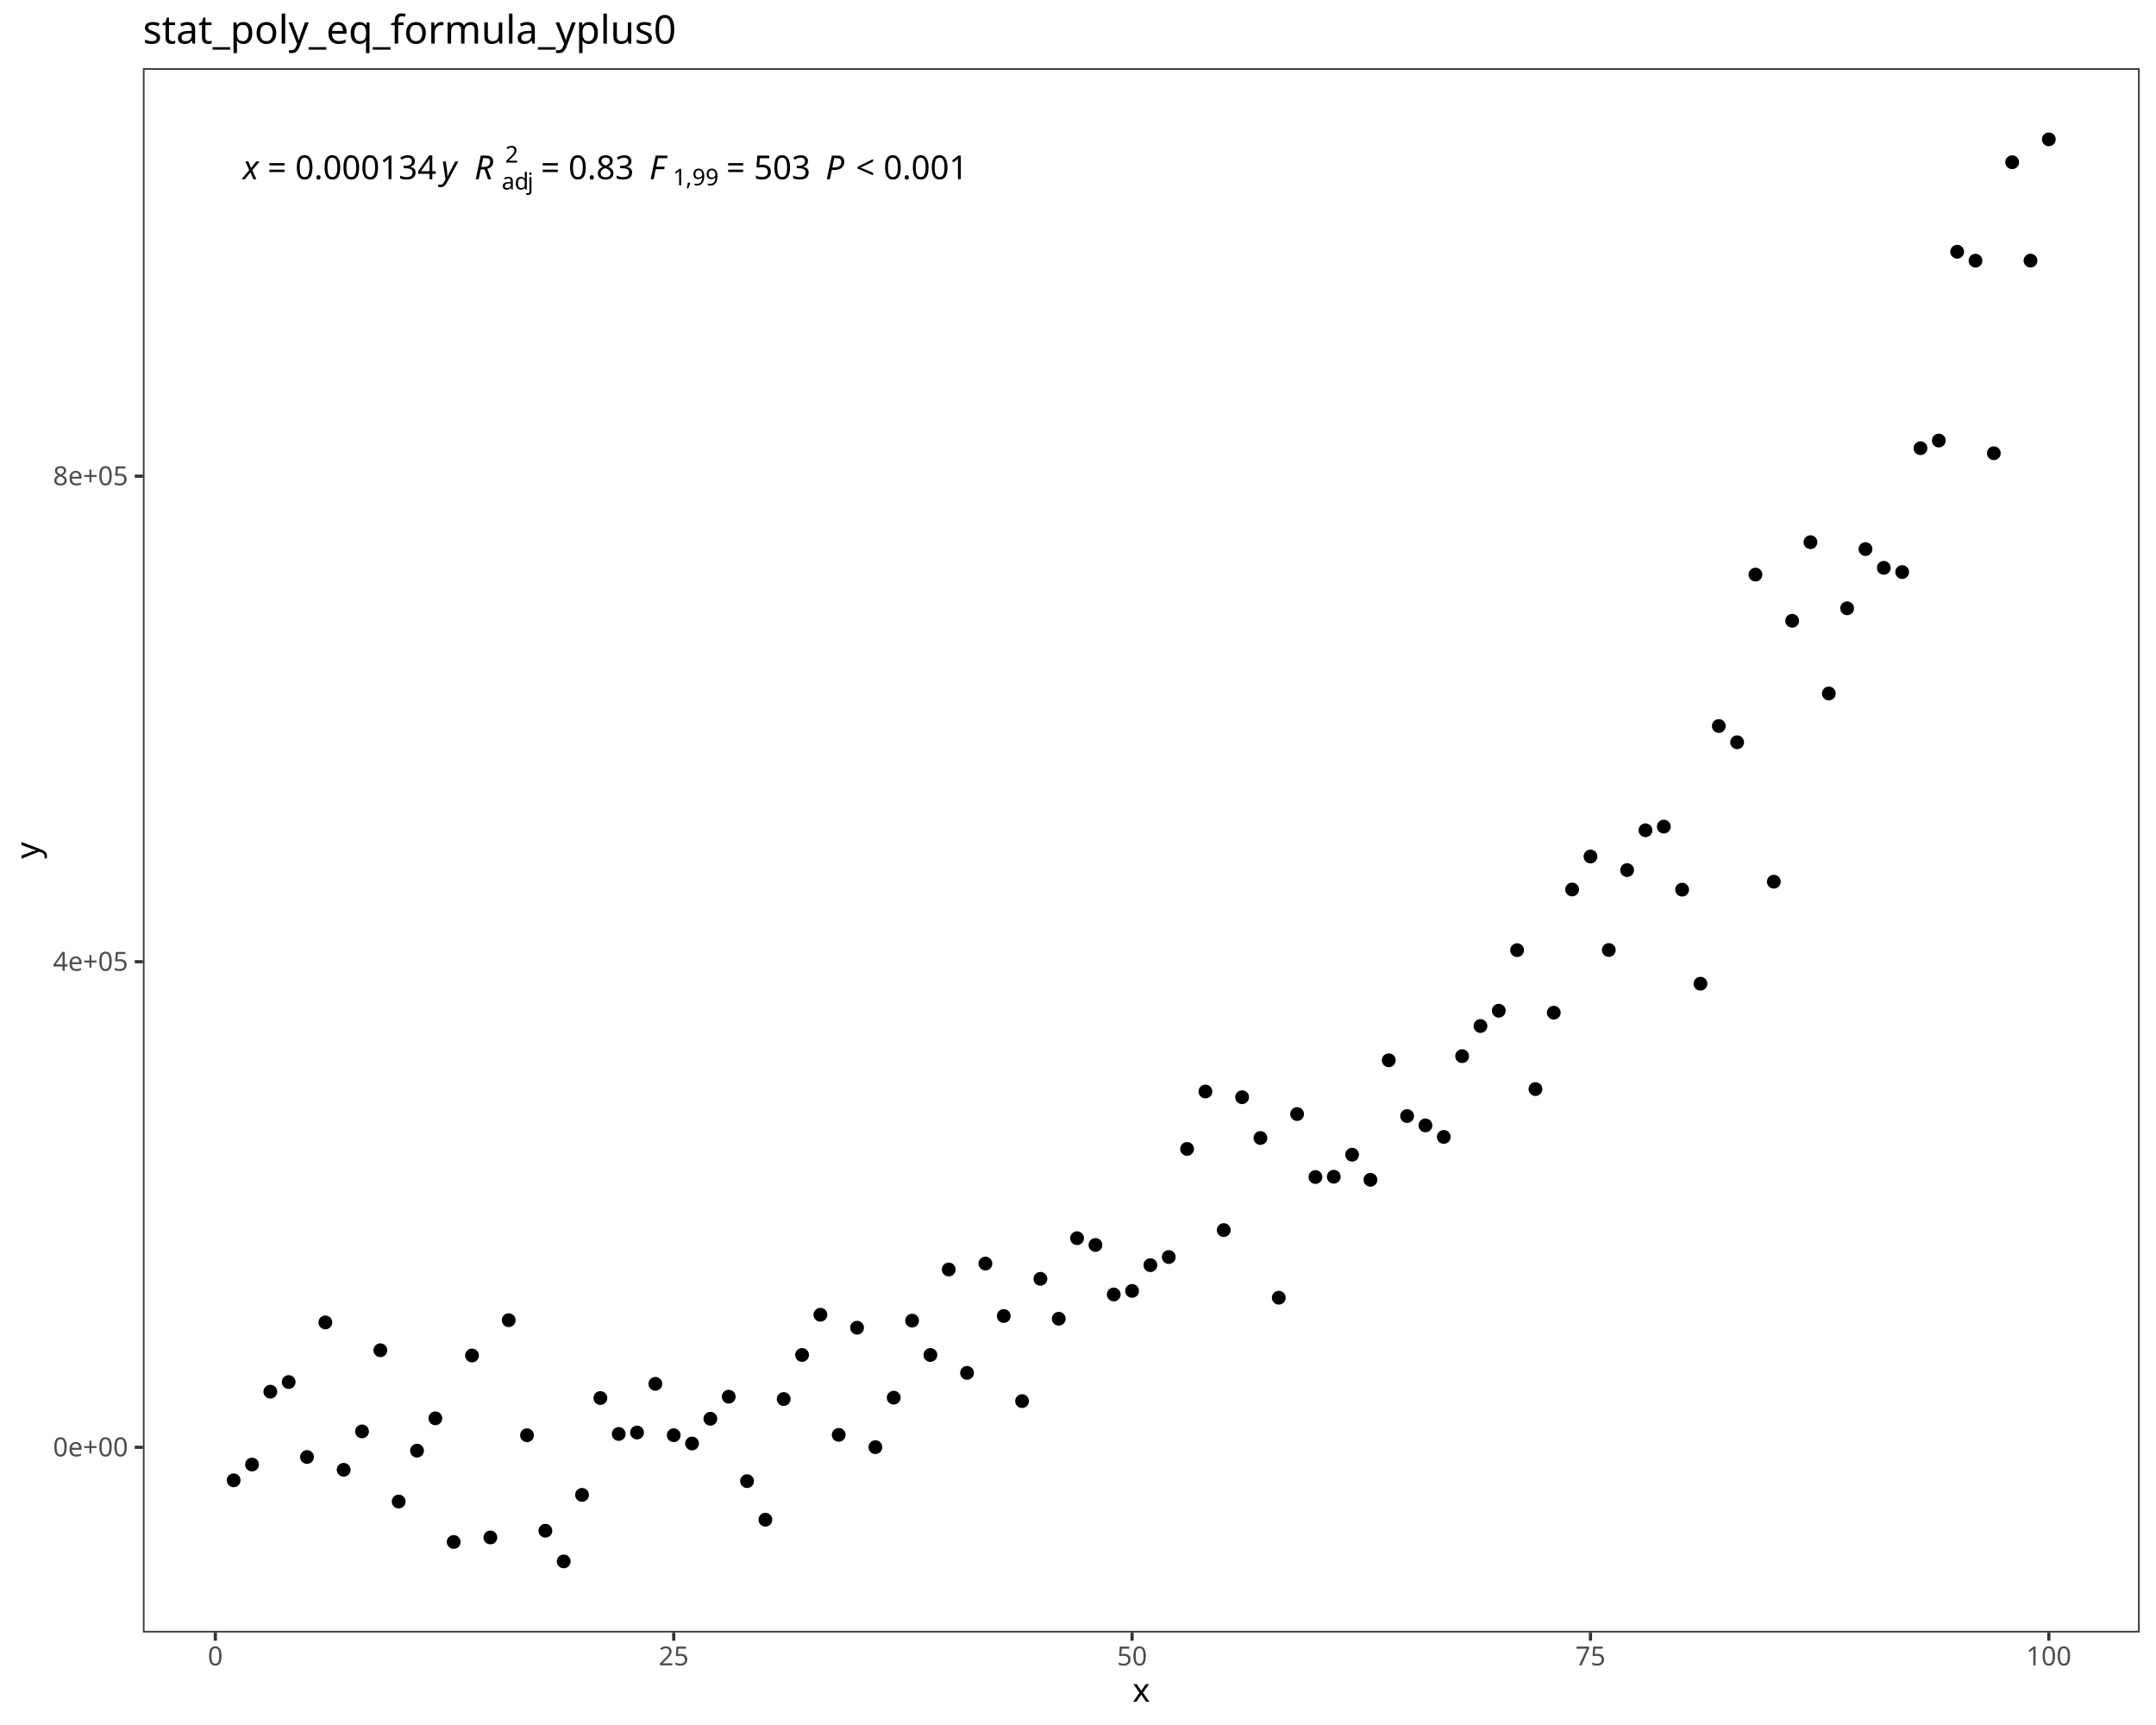
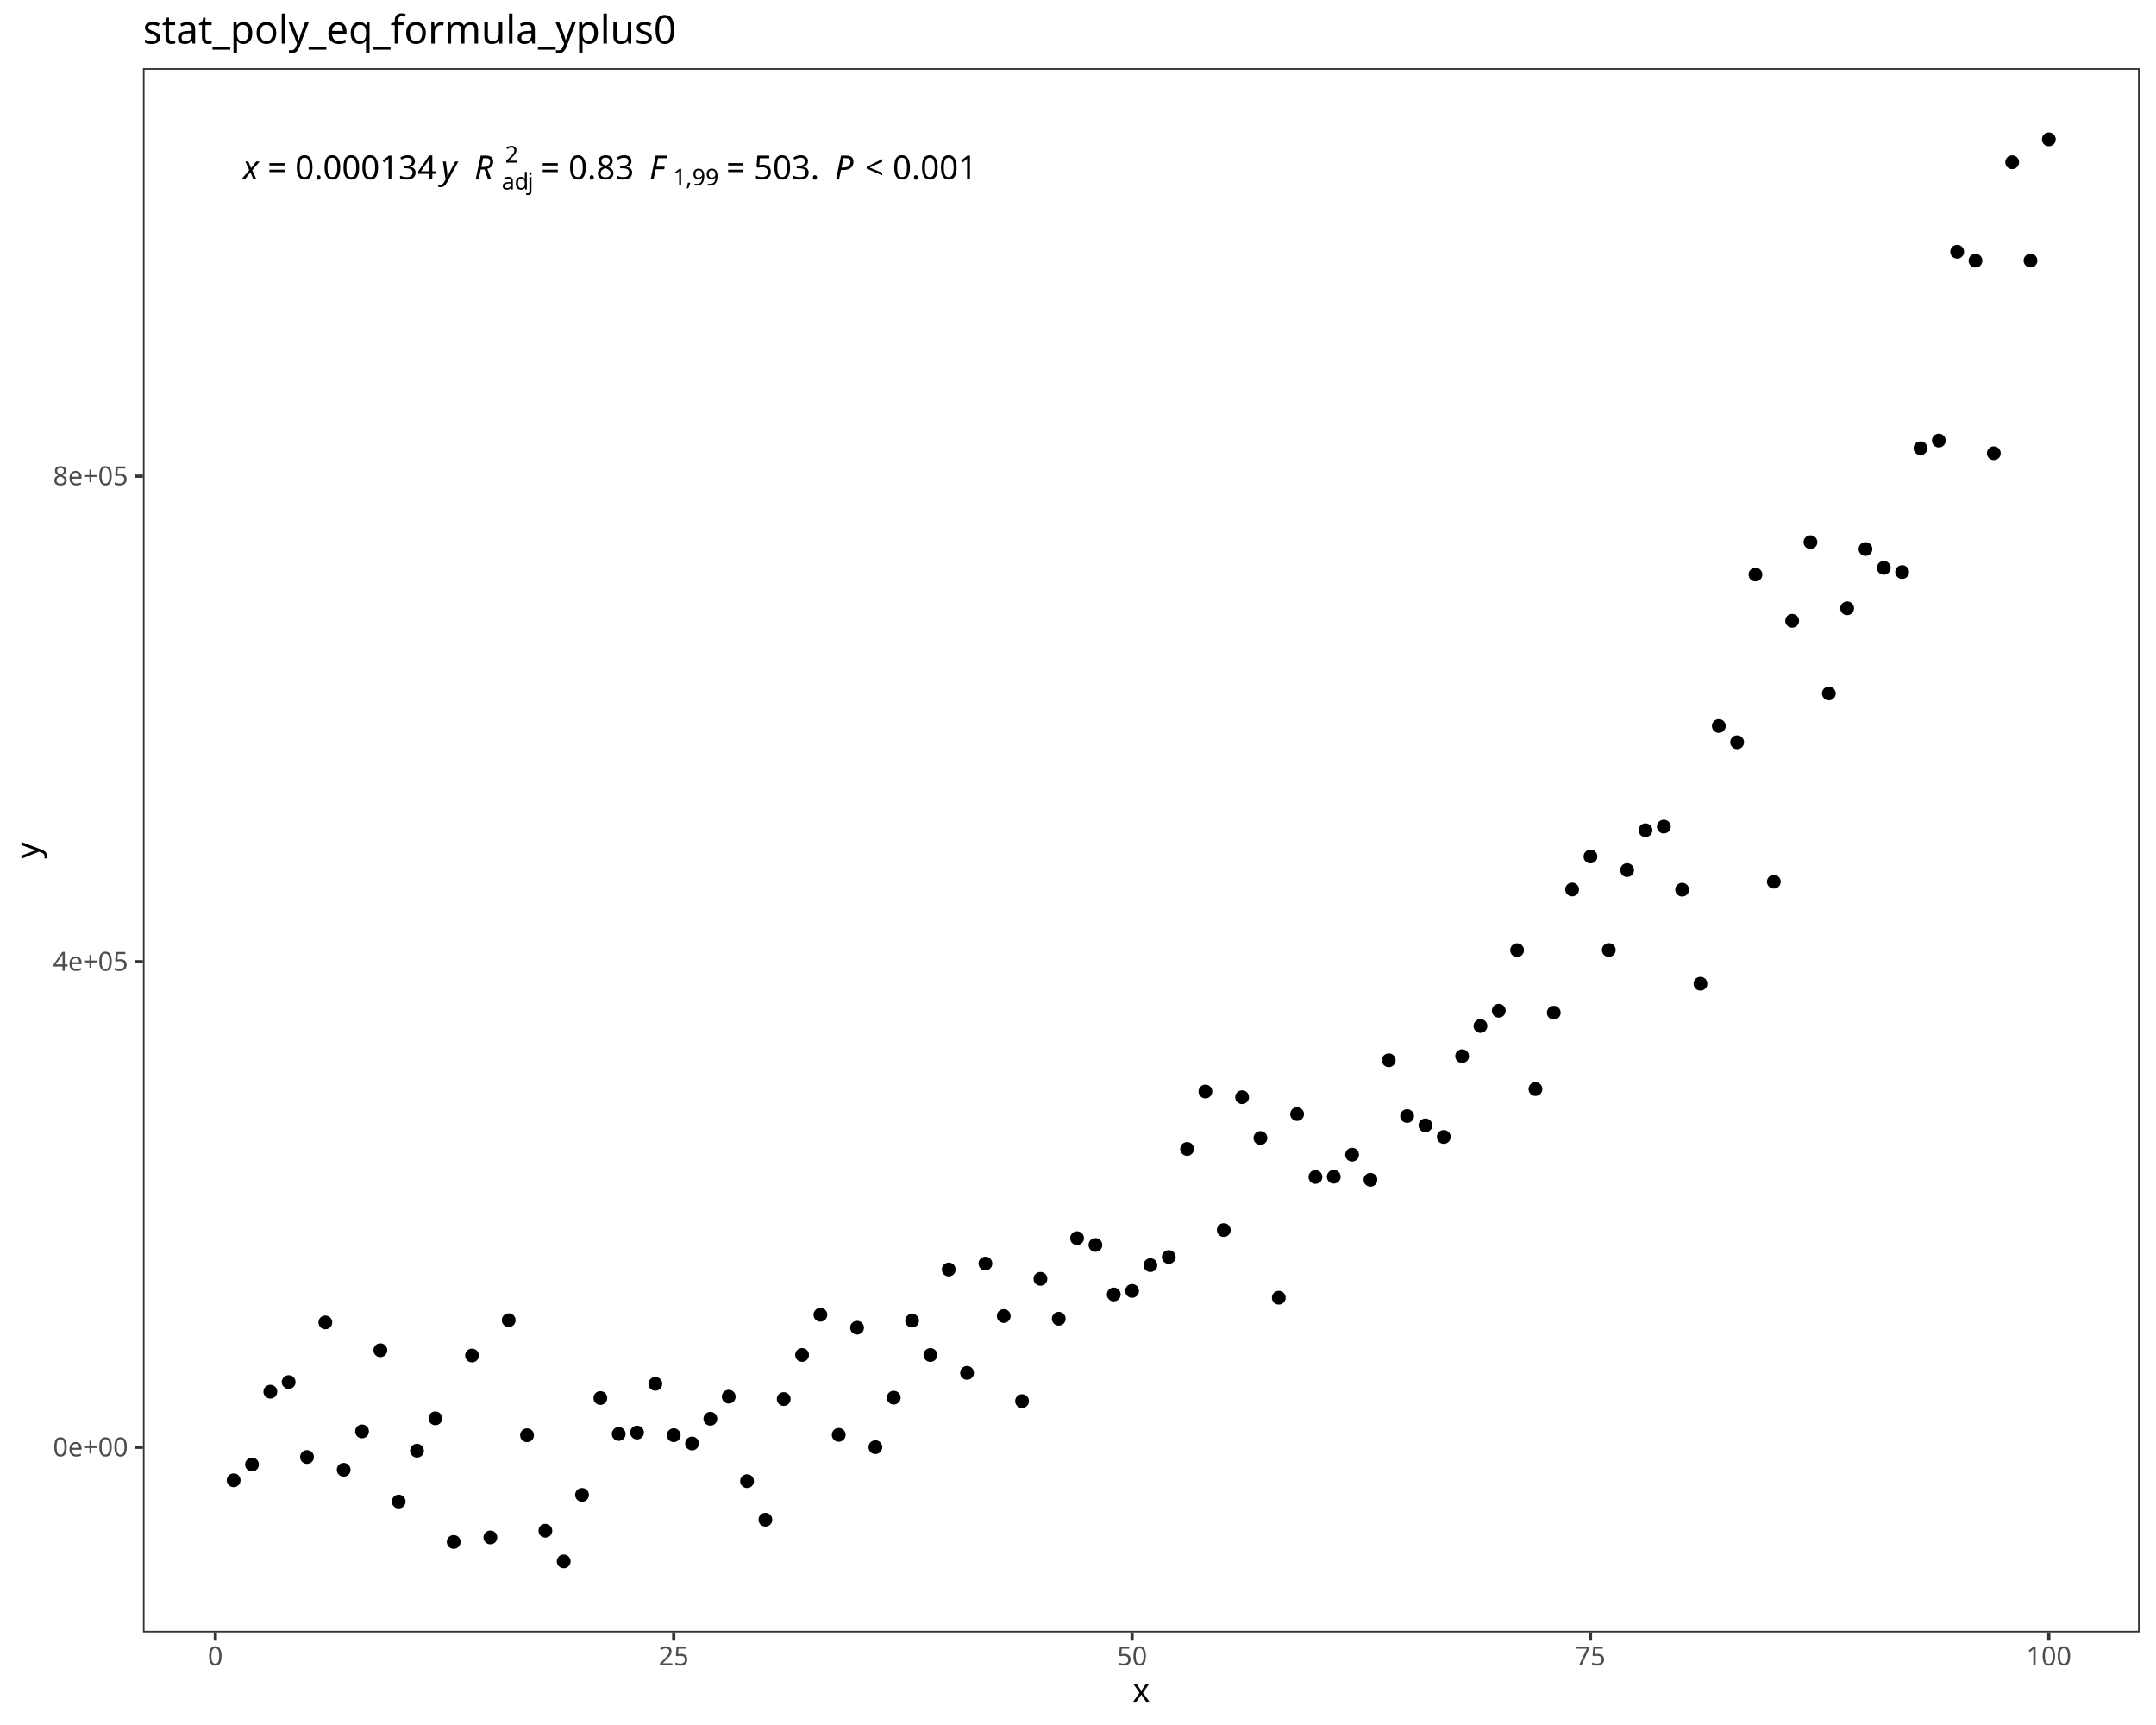
<svg xmlns="http://www.w3.org/2000/svg" class="svglite" data-engine-version="2.0" width="720.00pt" height="576.00pt" viewBox="0 0 720.00 576.00">
  <defs>
    <style type="text/css">
    .svglite line, .svglite polyline, .svglite polygon, .svglite path, .svglite rect, .svglite circle {
      fill: none;
      stroke: #000000;
      stroke-linecap: round;
      stroke-linejoin: round;
      stroke-miterlimit: 10.00;
    }
  </style>
  </defs>
  <rect width="100%" height="100%" style="stroke: none; fill: #FFFFFF;" />
  <defs>
    <clipPath id="cpMC4wMHw3MjAuMDB8MC4wMHw1NzYuMDA=">
      <rect x="0.00" y="0.00" width="720.00" height="576.00" />
    </clipPath>
  </defs>
  <g clip-path="url(#cpMC4wMHw3MjAuMDB8MC4wMHw1NzYuMDA=)">
    <rect x="0.00" y="0.00" width="720.00" height="576.00" style="stroke-width: 1.07; stroke: #FFFFFF; fill: #FFFFFF;" />
  </g>
  <defs>
    <clipPath id="cpNDcuNzN8NzE0LjUyfDIyLjc4fDU0NS4xMQ==">
      <rect x="47.73" y="22.78" width="666.80" height="522.33" />
    </clipPath>
  </defs>
  <g clip-path="url(#cpNDcuNzN8NzE0LjUyfDIyLjc4fDU0NS4xMQ==)">
    <rect x="47.73" y="22.78" width="666.80" height="522.33" style="stroke-width: 1.07; stroke: none; fill: #FFFFFF;" />
    <circle cx="78.03" cy="494.29" r="1.95" style="stroke-width: 0.71; fill: #000000;" />
    <circle cx="84.16" cy="489.03" r="1.95" style="stroke-width: 0.71; fill: #000000;" />
    <circle cx="90.28" cy="464.70" r="1.95" style="stroke-width: 0.71; fill: #000000;" />
    <circle cx="96.40" cy="461.48" r="1.95" style="stroke-width: 0.71; fill: #000000;" />
    <circle cx="102.53" cy="486.51" r="1.95" style="stroke-width: 0.71; fill: #000000;" />
    <circle cx="108.65" cy="441.57" r="1.95" style="stroke-width: 0.71; fill: #000000;" />
    <circle cx="114.77" cy="490.78" r="1.95" style="stroke-width: 0.71; fill: #000000;" />
    <circle cx="120.90" cy="477.96" r="1.95" style="stroke-width: 0.71; fill: #000000;" />
    <circle cx="127.02" cy="450.86" r="1.95" style="stroke-width: 0.71; fill: #000000;" />
    <circle cx="133.14" cy="501.38" r="1.95" style="stroke-width: 0.71; fill: #000000;" />
    <circle cx="139.26" cy="484.40" r="1.95" style="stroke-width: 0.71; fill: #000000;" />
    <circle cx="145.39" cy="473.60" r="1.95" style="stroke-width: 0.71; fill: #000000;" />
    <circle cx="151.51" cy="514.88" r="1.95" style="stroke-width: 0.71; fill: #000000;" />
    <circle cx="157.63" cy="452.62" r="1.95" style="stroke-width: 0.71; fill: #000000;" />
    <circle cx="163.76" cy="513.37" r="1.95" style="stroke-width: 0.71; fill: #000000;" />
    <circle cx="169.88" cy="440.83" r="1.95" style="stroke-width: 0.71; fill: #000000;" />
    <circle cx="176.00" cy="479.25" r="1.95" style="stroke-width: 0.71; fill: #000000;" />
    <circle cx="182.13" cy="511.13" r="1.95" style="stroke-width: 0.71; fill: #000000;" />
    <circle cx="188.25" cy="521.37" r="1.95" style="stroke-width: 0.71; fill: #000000;" />
    <circle cx="194.37" cy="499.16" r="1.95" style="stroke-width: 0.71; fill: #000000;" />
    <circle cx="200.49" cy="466.82" r="1.95" style="stroke-width: 0.71; fill: #000000;" />
    <circle cx="206.62" cy="478.82" r="1.95" style="stroke-width: 0.71; fill: #000000;" />
    <circle cx="212.74" cy="478.34" r="1.95" style="stroke-width: 0.71; fill: #000000;" />
    <circle cx="218.86" cy="462.08" r="1.95" style="stroke-width: 0.71; fill: #000000;" />
    <circle cx="224.99" cy="479.23" r="1.95" style="stroke-width: 0.71; fill: #000000;" />
    <circle cx="231.11" cy="482.00" r="1.95" style="stroke-width: 0.71; fill: #000000;" />
    <circle cx="237.23" cy="473.74" r="1.95" style="stroke-width: 0.71; fill: #000000;" />
    <circle cx="243.36" cy="466.37" r="1.95" style="stroke-width: 0.71; fill: #000000;" />
    <circle cx="249.48" cy="494.57" r="1.95" style="stroke-width: 0.71; fill: #000000;" />
    <circle cx="255.60" cy="507.45" r="1.95" style="stroke-width: 0.71; fill: #000000;" />
    <circle cx="261.72" cy="467.16" r="1.95" style="stroke-width: 0.71; fill: #000000;" />
    <circle cx="267.85" cy="452.44" r="1.95" style="stroke-width: 0.71; fill: #000000;" />
    <circle cx="273.97" cy="439.01" r="1.95" style="stroke-width: 0.71; fill: #000000;" />
    <circle cx="280.09" cy="479.12" r="1.95" style="stroke-width: 0.71; fill: #000000;" />
    <circle cx="286.22" cy="443.34" r="1.95" style="stroke-width: 0.71; fill: #000000;" />
    <circle cx="292.34" cy="483.23" r="1.95" style="stroke-width: 0.71; fill: #000000;" />
    <circle cx="298.46" cy="466.70" r="1.95" style="stroke-width: 0.71; fill: #000000;" />
    <circle cx="304.59" cy="440.98" r="1.95" style="stroke-width: 0.71; fill: #000000;" />
    <circle cx="310.71" cy="452.45" r="1.95" style="stroke-width: 0.71; fill: #000000;" />
    <circle cx="316.83" cy="423.90" r="1.95" style="stroke-width: 0.71; fill: #000000;" />
    <circle cx="322.95" cy="458.42" r="1.95" style="stroke-width: 0.71; fill: #000000;" />
    <circle cx="329.08" cy="421.92" r="1.95" style="stroke-width: 0.71; fill: #000000;" />
    <circle cx="335.20" cy="439.43" r="1.95" style="stroke-width: 0.71; fill: #000000;" />
    <circle cx="341.32" cy="467.85" r="1.95" style="stroke-width: 0.71; fill: #000000;" />
    <circle cx="347.45" cy="427.02" r="1.95" style="stroke-width: 0.71; fill: #000000;" />
    <circle cx="353.57" cy="440.34" r="1.95" style="stroke-width: 0.71; fill: #000000;" />
    <circle cx="359.69" cy="413.45" r="1.95" style="stroke-width: 0.71; fill: #000000;" />
    <circle cx="365.82" cy="415.71" r="1.95" style="stroke-width: 0.71; fill: #000000;" />
    <circle cx="371.94" cy="432.24" r="1.95" style="stroke-width: 0.71; fill: #000000;" />
    <circle cx="378.06" cy="431.05" r="1.95" style="stroke-width: 0.71; fill: #000000;" />
    <circle cx="384.18" cy="422.45" r="1.95" style="stroke-width: 0.71; fill: #000000;" />
    <circle cx="390.31" cy="419.73" r="1.95" style="stroke-width: 0.71; fill: #000000;" />
    <circle cx="396.43" cy="383.64" r="1.95" style="stroke-width: 0.71; fill: #000000;" />
    <circle cx="402.55" cy="364.47" r="1.95" style="stroke-width: 0.71; fill: #000000;" />
    <circle cx="408.68" cy="410.74" r="1.95" style="stroke-width: 0.71; fill: #000000;" />
    <circle cx="414.80" cy="366.37" r="1.95" style="stroke-width: 0.71; fill: #000000;" />
    <circle cx="420.92" cy="380.00" r="1.95" style="stroke-width: 0.71; fill: #000000;" />
    <circle cx="427.05" cy="433.32" r="1.95" style="stroke-width: 0.71; fill: #000000;" />
    <circle cx="433.17" cy="372.00" r="1.95" style="stroke-width: 0.71; fill: #000000;" />
    <circle cx="439.29" cy="393.02" r="1.95" style="stroke-width: 0.71; fill: #000000;" />
    <circle cx="445.41" cy="392.93" r="1.95" style="stroke-width: 0.71; fill: #000000;" />
    <circle cx="451.54" cy="385.57" r="1.95" style="stroke-width: 0.71; fill: #000000;" />
    <circle cx="457.66" cy="393.95" r="1.95" style="stroke-width: 0.71; fill: #000000;" />
    <circle cx="463.78" cy="354.04" r="1.95" style="stroke-width: 0.71; fill: #000000;" />
    <circle cx="469.91" cy="372.66" r="1.95" style="stroke-width: 0.71; fill: #000000;" />
    <circle cx="476.03" cy="375.78" r="1.95" style="stroke-width: 0.71; fill: #000000;" />
    <circle cx="482.15" cy="379.64" r="1.95" style="stroke-width: 0.71; fill: #000000;" />
    <circle cx="488.28" cy="352.66" r="1.95" style="stroke-width: 0.71; fill: #000000;" />
    <circle cx="494.40" cy="342.60" r="1.95" style="stroke-width: 0.71; fill: #000000;" />
    <circle cx="500.52" cy="337.49" r="1.95" style="stroke-width: 0.71; fill: #000000;" />
    <circle cx="506.64" cy="317.27" r="1.95" style="stroke-width: 0.71; fill: #000000;" />
    <circle cx="512.77" cy="363.66" r="1.95" style="stroke-width: 0.71; fill: #000000;" />
    <circle cx="518.89" cy="338.15" r="1.95" style="stroke-width: 0.71; fill: #000000;" />
    <circle cx="525.01" cy="297.01" r="1.95" style="stroke-width: 0.71; fill: #000000;" />
    <circle cx="531.14" cy="286.00" r="1.95" style="stroke-width: 0.71; fill: #000000;" />
    <circle cx="537.26" cy="317.22" r="1.95" style="stroke-width: 0.71; fill: #000000;" />
    <circle cx="543.38" cy="290.54" r="1.95" style="stroke-width: 0.71; fill: #000000;" />
    <circle cx="549.51" cy="277.24" r="1.95" style="stroke-width: 0.71; fill: #000000;" />
    <circle cx="555.63" cy="276.02" r="1.95" style="stroke-width: 0.71; fill: #000000;" />
    <circle cx="561.75" cy="297.07" r="1.95" style="stroke-width: 0.71; fill: #000000;" />
    <circle cx="567.87" cy="328.47" r="1.95" style="stroke-width: 0.71; fill: #000000;" />
    <circle cx="574.00" cy="242.43" r="1.95" style="stroke-width: 0.71; fill: #000000;" />
    <circle cx="580.12" cy="247.85" r="1.95" style="stroke-width: 0.71; fill: #000000;" />
    <circle cx="586.24" cy="191.86" r="1.95" style="stroke-width: 0.71; fill: #000000;" />
    <circle cx="592.37" cy="294.41" r="1.95" style="stroke-width: 0.71; fill: #000000;" />
    <circle cx="598.49" cy="207.29" r="1.95" style="stroke-width: 0.71; fill: #000000;" />
    <circle cx="604.61" cy="181.04" r="1.95" style="stroke-width: 0.71; fill: #000000;" />
    <circle cx="610.74" cy="231.56" r="1.95" style="stroke-width: 0.71; fill: #000000;" />
    <circle cx="616.86" cy="203.12" r="1.95" style="stroke-width: 0.71; fill: #000000;" />
    <circle cx="622.98" cy="183.34" r="1.95" style="stroke-width: 0.71; fill: #000000;" />
    <circle cx="629.10" cy="189.61" r="1.95" style="stroke-width: 0.71; fill: #000000;" />
    <circle cx="635.23" cy="191.02" r="1.95" style="stroke-width: 0.71; fill: #000000;" />
    <circle cx="641.35" cy="149.66" r="1.95" style="stroke-width: 0.71; fill: #000000;" />
    <circle cx="647.47" cy="147.10" r="1.95" style="stroke-width: 0.71; fill: #000000;" />
    <circle cx="653.60" cy="84.06" r="1.95" style="stroke-width: 0.71; fill: #000000;" />
    <circle cx="659.72" cy="87.05" r="1.95" style="stroke-width: 0.71; fill: #000000;" />
    <circle cx="665.84" cy="151.34" r="1.95" style="stroke-width: 0.71; fill: #000000;" />
    <circle cx="671.97" cy="54.17" r="1.95" style="stroke-width: 0.71; fill: #000000;" />
    <circle cx="678.09" cy="87.02" r="1.95" style="stroke-width: 0.71; fill: #000000;" />
    <circle cx="684.21" cy="46.53" r="1.95" style="stroke-width: 0.71; fill: #000000;" />
    <text x="81.07" y="59.84" style="font-size: 11.04px; font-style: italic; font-family: sans;" textLength="5.52px" lengthAdjust="spacingAndGlyphs">x</text>
    <text x="86.59" y="59.84" style="font-size: 11.04px; font-family: sans;" textLength="2.76px" lengthAdjust="spacingAndGlyphs"> </text>
    <text x="89.35" y="59.84" style="font-size: 11.04px; font-family: sans;" textLength="6.45px" lengthAdjust="spacingAndGlyphs">=</text>
    <text x="95.80" y="59.84" style="font-size: 11.04px; font-family: sans;" textLength="2.76px" lengthAdjust="spacingAndGlyphs"> </text>
    <text x="98.57" y="59.84" style="font-size: 11.04px; font-family: sans;" textLength="46.05px" lengthAdjust="spacingAndGlyphs">0.000134</text>
    <text x="144.61" y="59.84" style="font-size: 11.04px; font-family: sans;" textLength="2.76px" lengthAdjust="spacingAndGlyphs"> </text>
    <text x="147.38" y="59.84" style="font-size: 11.04px; font-style: italic; font-family: sans;" textLength="5.52px" lengthAdjust="spacingAndGlyphs">y</text>
    <text x="152.90" y="59.84" style="font-size: 11.04px; font-family: sans;" textLength="2.76px" lengthAdjust="spacingAndGlyphs"> </text>
    <text x="155.66" y="59.84" style="font-size: 11.04px; font-family: sans;" textLength="2.76px" lengthAdjust="spacingAndGlyphs"> </text>
    <text x="158.42" y="59.84" style="font-size: 11.04px; font-style: italic; font-family: sans;" textLength="7.98px" lengthAdjust="spacingAndGlyphs">R</text>
    <text x="167.54" y="63.26" style="font-size: 7.73px; font-family: sans;" textLength="4.30px" lengthAdjust="spacingAndGlyphs">a</text>
    <text x="171.84" y="63.26" style="font-size: 7.73px; font-family: sans;" textLength="4.30px" lengthAdjust="spacingAndGlyphs">d</text>
    <text x="176.14" y="63.26" style="font-size: 7.73px; font-family: sans;" textLength="1.72px" lengthAdjust="spacingAndGlyphs">j</text>
    <text x="168.68" y="54.30" style="font-size: 7.73px; font-family: sans;" textLength="4.30px" lengthAdjust="spacingAndGlyphs">2</text>
    <text x="177.85" y="59.84" style="font-size: 11.04px; font-family: sans;" textLength="2.76px" lengthAdjust="spacingAndGlyphs"> </text>
    <text x="180.61" y="59.84" style="font-size: 11.04px; font-family: sans;" textLength="6.45px" lengthAdjust="spacingAndGlyphs">=</text>
    <text x="187.06" y="59.84" style="font-size: 11.04px; font-family: sans;" textLength="2.76px" lengthAdjust="spacingAndGlyphs"> </text>
    <text x="189.83" y="59.84" style="font-size: 11.04px; font-family: sans;" textLength="21.49px" lengthAdjust="spacingAndGlyphs">0.83</text>
    <text x="211.31" y="59.84" style="font-size: 11.04px; font-family: sans;" textLength="2.76px" lengthAdjust="spacingAndGlyphs"> </text>
    <text x="214.08" y="59.84" style="font-size: 11.04px; font-family: sans;" textLength="2.76px" lengthAdjust="spacingAndGlyphs"> </text>
    <text x="216.84" y="59.84" style="font-size: 11.04px; font-style: italic; font-family: sans;" textLength="6.74px" lengthAdjust="spacingAndGlyphs">F</text>
    <text x="224.72" y="61.88" style="font-size: 7.73px; font-family: sans;" textLength="4.30px" lengthAdjust="spacingAndGlyphs">1</text>
    <text x="229.02" y="61.88" style="font-size: 7.73px; font-family: sans;" textLength="2.15px" lengthAdjust="spacingAndGlyphs">,</text>
    <text x="231.17" y="61.88" style="font-size: 7.73px; font-family: sans;" textLength="8.60px" lengthAdjust="spacingAndGlyphs">99</text>
    <text x="239.76" y="59.84" style="font-size: 11.04px; font-family: sans;" textLength="2.76px" lengthAdjust="spacingAndGlyphs"> </text>
    <text x="242.53" y="59.84" style="font-size: 11.04px; font-family: sans;" textLength="6.45px" lengthAdjust="spacingAndGlyphs">=</text>
    <text x="248.98" y="59.84" style="font-size: 11.04px; font-family: sans;" textLength="2.76px" lengthAdjust="spacingAndGlyphs"> </text>
-     <text x="251.74" y="59.84" style="font-size: 11.04px; font-family: sans;" textLength="18.42px" lengthAdjust="spacingAndGlyphs">503</text>
-     <text x="270.16" y="59.84" style="font-size: 11.04px; font-family: sans;" textLength="2.76px" lengthAdjust="spacingAndGlyphs"> </text>
-     <text x="272.92" y="59.84" style="font-size: 11.04px; font-family: sans;" textLength="2.76px" lengthAdjust="spacingAndGlyphs"> </text>
-     <text x="275.68" y="59.84" style="font-size: 11.04px; font-style: italic; font-family: sans;" textLength="7.37px" lengthAdjust="spacingAndGlyphs">P</text>
-     <text x="283.05" y="59.84" style="font-size: 11.04px; font-family: sans;" textLength="2.76px" lengthAdjust="spacingAndGlyphs"> </text>
-     <text x="285.81" y="59.84" style="font-size: 11.04px; font-family: sans;" textLength="6.45px" lengthAdjust="spacingAndGlyphs">&lt;</text>
-     <text x="292.26" y="59.84" style="font-size: 11.04px; font-family: sans;" textLength="2.76px" lengthAdjust="spacingAndGlyphs"> </text>
-     <text x="295.03" y="59.84" style="font-size: 11.04px; font-family: sans;" textLength="27.63px" lengthAdjust="spacingAndGlyphs">0.001</text>
+     <text x="251.74" y="59.84" style="font-size: 11.04px; font-family: sans;" textLength="21.49px" lengthAdjust="spacingAndGlyphs">503.</text>
+     <text x="273.23" y="59.84" style="font-size: 11.04px; font-family: sans;" textLength="2.76px" lengthAdjust="spacingAndGlyphs"> </text>
+     <text x="275.99" y="59.84" style="font-size: 11.04px; font-family: sans;" textLength="2.76px" lengthAdjust="spacingAndGlyphs"> </text>
+     <text x="278.75" y="59.84" style="font-size: 11.04px; font-style: italic; font-family: sans;" textLength="7.37px" lengthAdjust="spacingAndGlyphs">P</text>
+     <text x="286.12" y="59.84" style="font-size: 11.04px; font-family: sans;" textLength="2.76px" lengthAdjust="spacingAndGlyphs"> </text>
+     <text x="288.88" y="59.84" style="font-size: 11.04px; font-family: sans;" textLength="6.45px" lengthAdjust="spacingAndGlyphs">&lt;</text>
+     <text x="295.33" y="59.84" style="font-size: 11.04px; font-family: sans;" textLength="2.76px" lengthAdjust="spacingAndGlyphs"> </text>
+     <text x="298.09" y="59.84" style="font-size: 11.04px; font-family: sans;" textLength="27.63px" lengthAdjust="spacingAndGlyphs">0.001</text>
    <rect x="47.73" y="22.78" width="666.80" height="522.33" style="stroke-width: 1.07; stroke: #333333;" />
  </g>
  <g clip-path="url(#cpMC4wMHw3MjAuMDB8MC4wMHw1NzYuMDA=)">
    <text x="42.79" y="486.29" text-anchor="end" style="font-size: 8.80px; fill: #4D4D4D; font-family: sans;" textLength="24.72px" lengthAdjust="spacingAndGlyphs">0e+00</text>
    <text x="42.79" y="324.15" text-anchor="end" style="font-size: 8.80px; fill: #4D4D4D; font-family: sans;" textLength="24.72px" lengthAdjust="spacingAndGlyphs">4e+05</text>
    <text x="42.79" y="162.02" text-anchor="end" style="font-size: 8.80px; fill: #4D4D4D; font-family: sans;" textLength="24.72px" lengthAdjust="spacingAndGlyphs">8e+05</text>
    <polyline points="44.99,483.26 47.73,483.26 " style="stroke-width: 1.07; stroke: #333333; stroke-linecap: butt;" />
    <polyline points="44.99,321.13 47.73,321.13 " style="stroke-width: 1.07; stroke: #333333; stroke-linecap: butt;" />
    <polyline points="44.99,158.99 47.73,158.99 " style="stroke-width: 1.07; stroke: #333333; stroke-linecap: butt;" />
    <polyline points="71.91,547.85 71.91,545.11 " style="stroke-width: 1.07; stroke: #333333; stroke-linecap: butt;" />
    <polyline points="224.99,547.85 224.99,545.11 " style="stroke-width: 1.07; stroke: #333333; stroke-linecap: butt;" />
    <polyline points="378.06,547.85 378.06,545.11 " style="stroke-width: 1.07; stroke: #333333; stroke-linecap: butt;" />
    <polyline points="531.14,547.85 531.14,545.11 " style="stroke-width: 1.07; stroke: #333333; stroke-linecap: butt;" />
    <polyline points="684.21,547.85 684.21,545.11 " style="stroke-width: 1.07; stroke: #333333; stroke-linecap: butt;" />
    <text x="71.91" y="556.10" text-anchor="middle" style="font-size: 8.80px; fill: #4D4D4D; font-family: sans;" textLength="4.89px" lengthAdjust="spacingAndGlyphs">0</text>
    <text x="224.99" y="556.10" text-anchor="middle" style="font-size: 8.80px; fill: #4D4D4D; font-family: sans;" textLength="9.79px" lengthAdjust="spacingAndGlyphs">25</text>
    <text x="378.06" y="556.10" text-anchor="middle" style="font-size: 8.80px; fill: #4D4D4D; font-family: sans;" textLength="9.79px" lengthAdjust="spacingAndGlyphs">50</text>
    <text x="531.14" y="556.10" text-anchor="middle" style="font-size: 8.80px; fill: #4D4D4D; font-family: sans;" textLength="9.79px" lengthAdjust="spacingAndGlyphs">75</text>
    <text x="684.21" y="556.10" text-anchor="middle" style="font-size: 8.80px; fill: #4D4D4D; font-family: sans;" textLength="14.68px" lengthAdjust="spacingAndGlyphs">100</text>
    <text x="381.12" y="568.24" text-anchor="middle" style="font-size: 11.00px; font-family: sans;" textLength="5.50px" lengthAdjust="spacingAndGlyphs">x</text>
    <text transform="translate(13.05,283.95) rotate(-90)" text-anchor="middle" style="font-size: 11.00px; font-family: sans;" textLength="5.50px" lengthAdjust="spacingAndGlyphs">y</text>
    <text x="47.73" y="14.56" style="font-size: 13.20px; font-family: sans;" textLength="171.74px" lengthAdjust="spacingAndGlyphs">stat_poly_eq_formula_yplus0</text>
  </g>
</svg>
